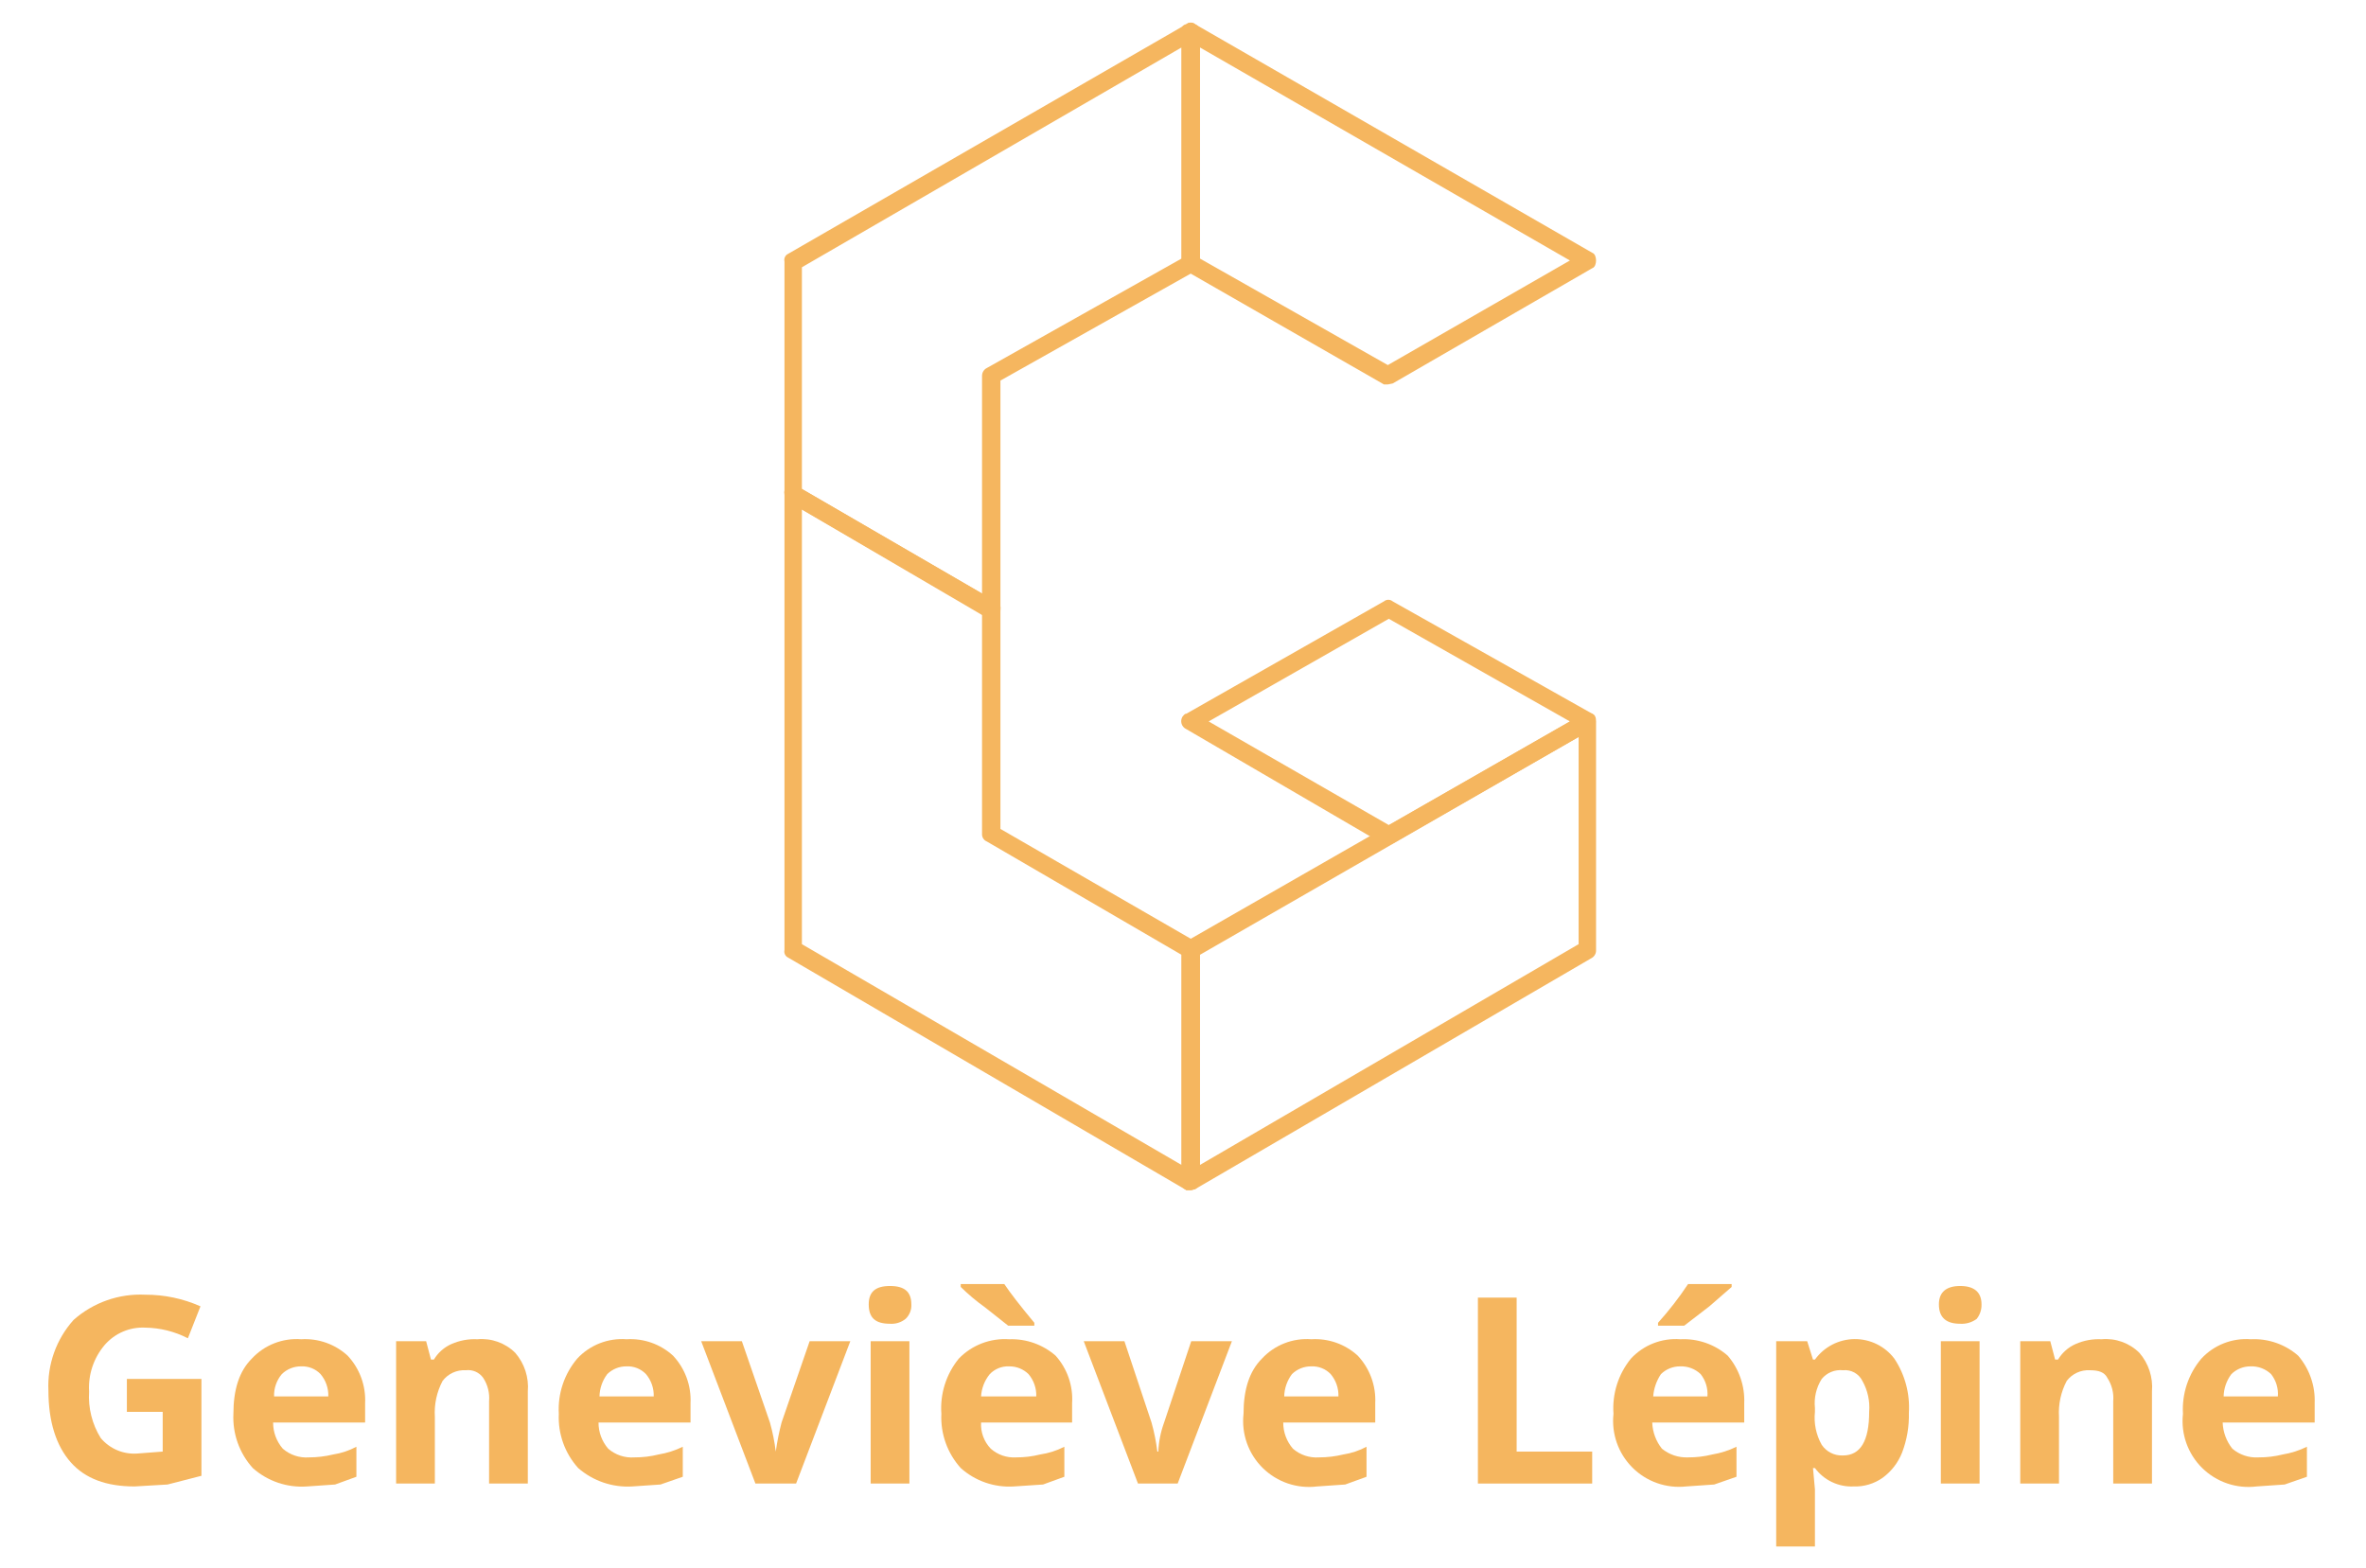
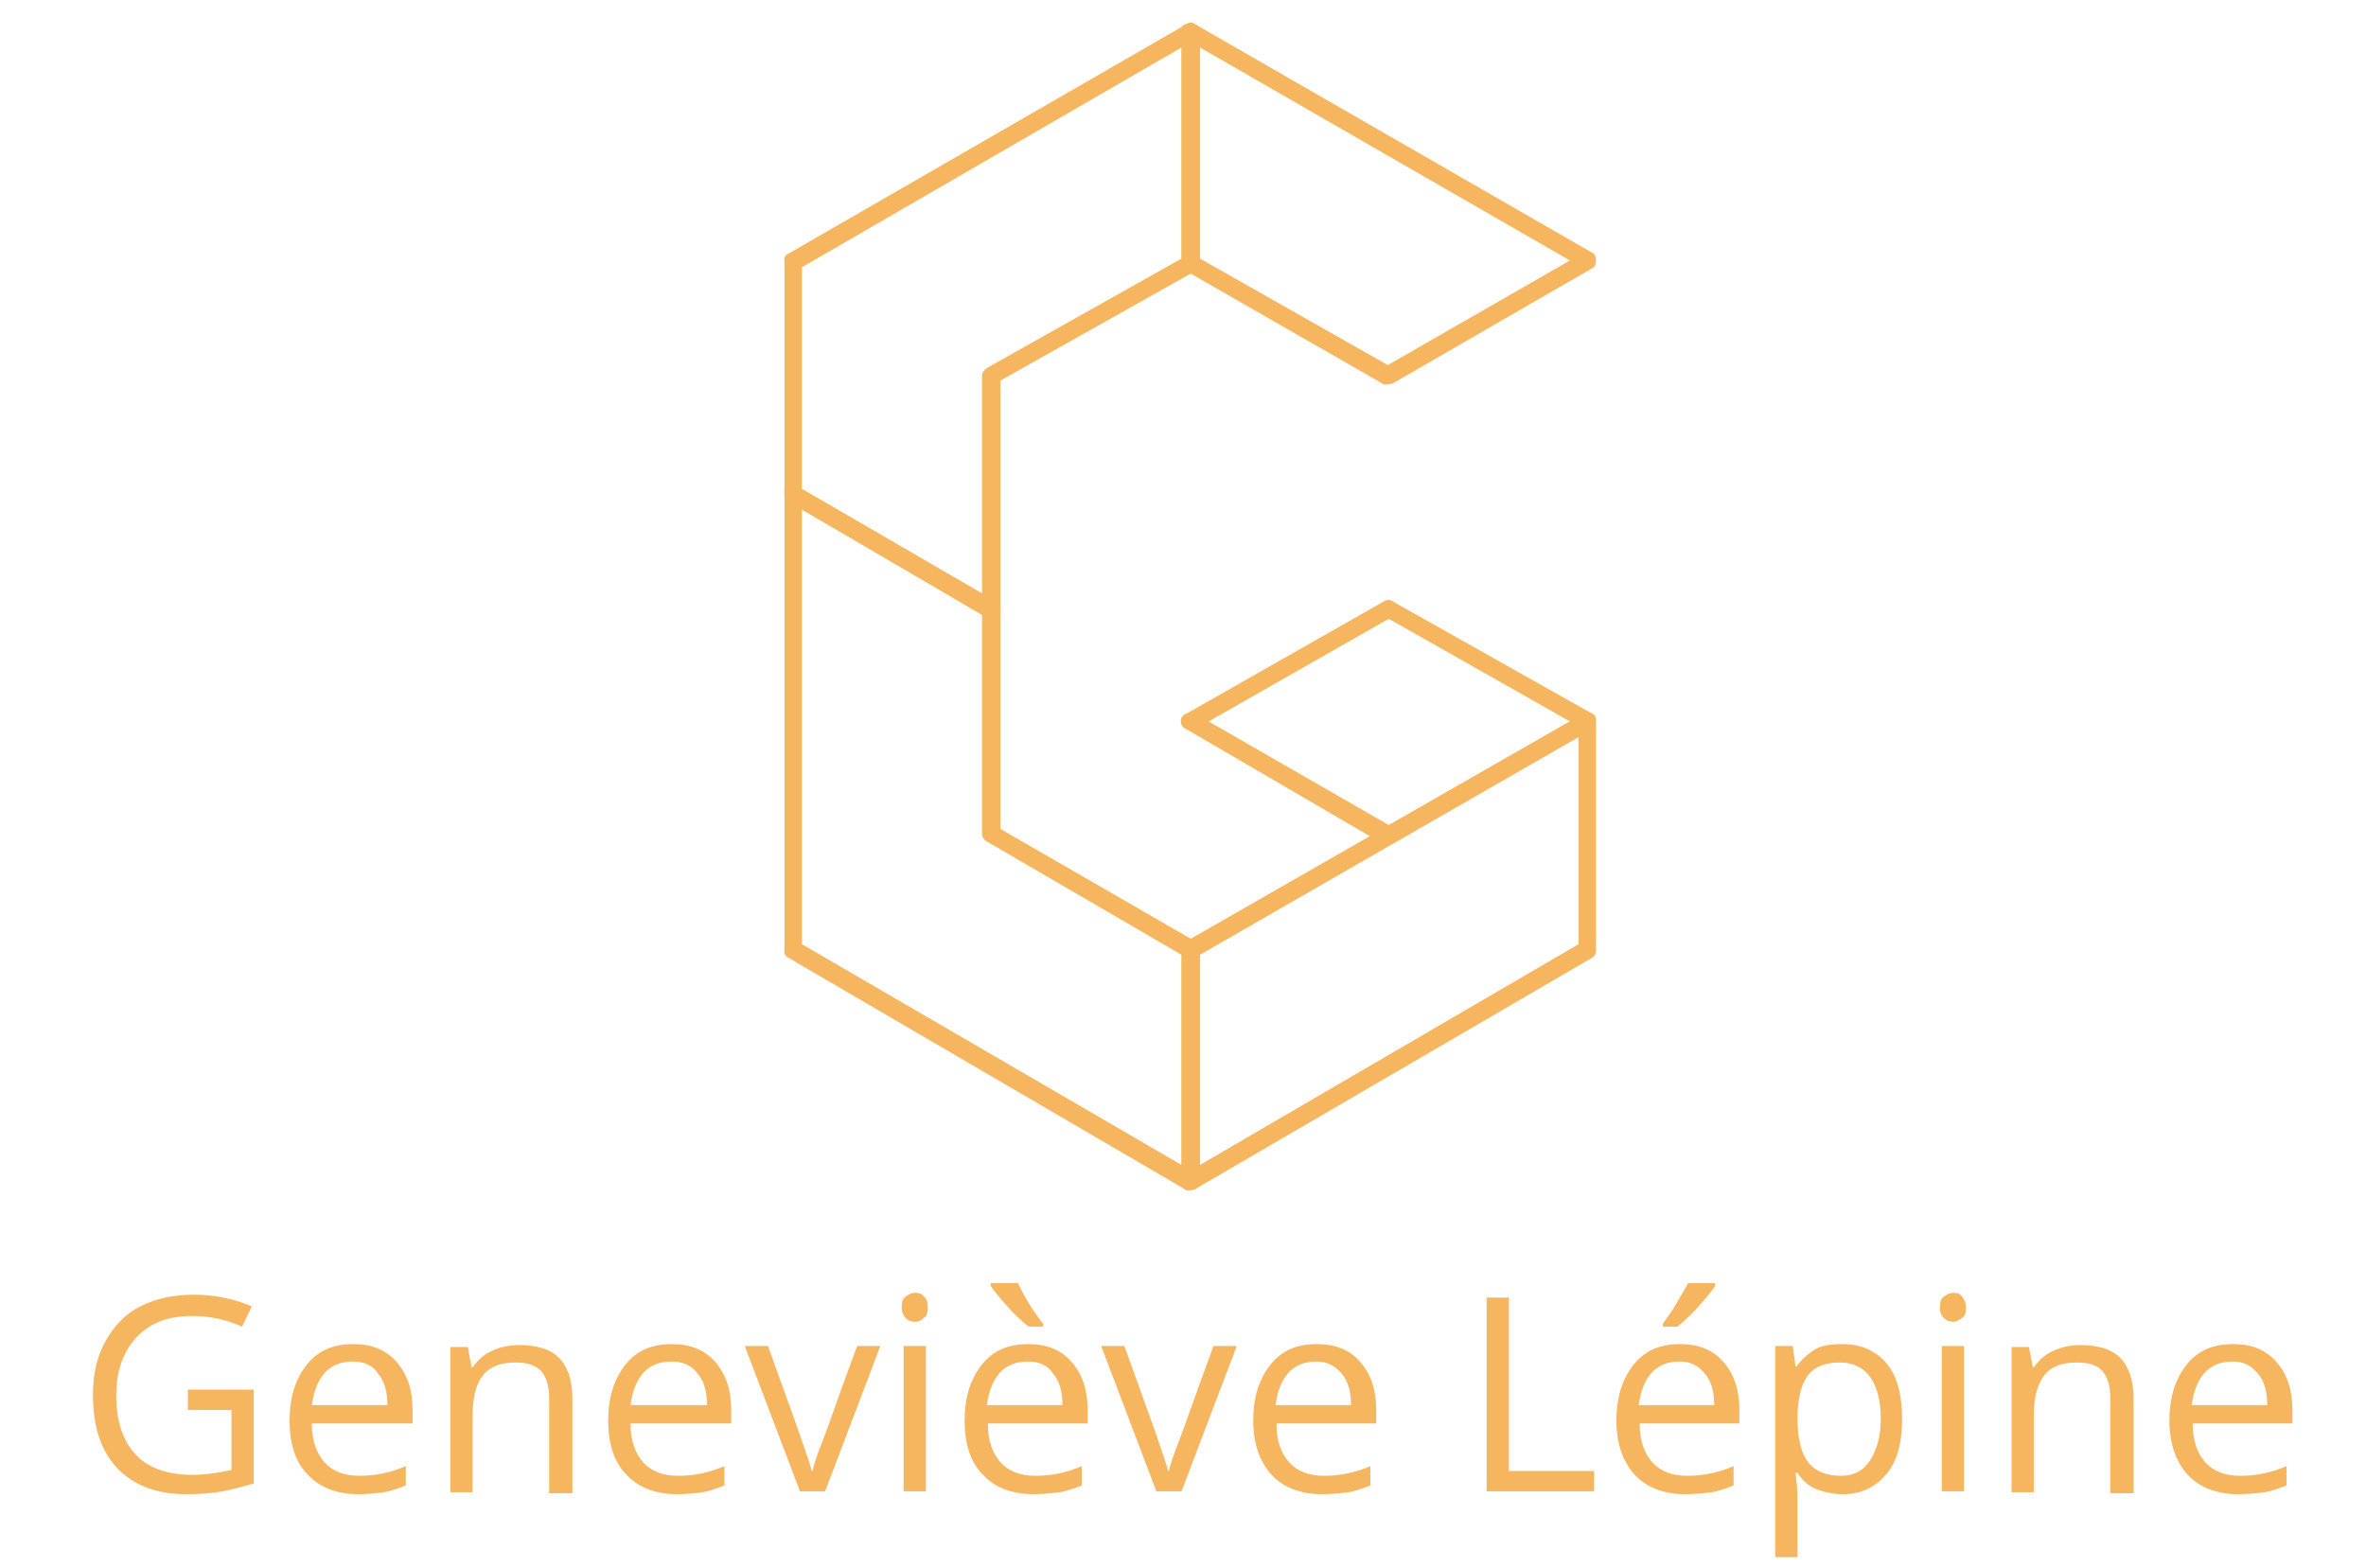
- <svg xmlns="http://www.w3.org/2000/svg" id="Layer_1" data-name="Layer 1" width="244.3" height="161.9" viewBox="0 0 244.3 161.9">
-   <path d="M143.3,39.7h-.4L122.5,28a1,1,0,0,1-.5-.8V3.3a.6.6,0,0,1,.5-.8.7.7,0,0,1,.9,0l41,23.6c.3.1.4.5.4.8s-.1.7-.4.8L143.8,39.6Zm-19.4-13,19.4,11,18.8-10.8-38.2-22Z" fill="#f5b65f" />
-   <path d="M102.4,63.8h-.5l-20.5-12c-.3-.1-.4-.4-.4-.8V27a.7.7,0,0,1,.4-.8L122.5,2.5a.7.7,0,0,1,.9,0,.8.8,0,0,1,.5.8V27.2a1,1,0,0,1-.5.8L103.3,39.3V62.9a.8.8,0,0,1-.5.8ZM82.8,50.5l18.6,10.8V38.8a.9.9,0,0,1,.5-.8L122,26.7V4.9L82.8,27.6Z" fill="#f5b65f" />
-   <path d="M123,122.9h-.5l-41.1-24a.7.7,0,0,1-.4-.8V51a.7.7,0,0,1,.4-.8,1.4,1.4,0,0,1,.9,0l20.5,11.9a.7.7,0,0,1,.5.8V85.6l20.1,11.6a1.1,1.1,0,0,1,.5.9V122a1,1,0,0,1-.5.8ZM82.8,97.5,122,120.3V98.6L101.9,86.9a.8.8,0,0,1-.5-.8V63.4L82.8,52.6Zm60.6-10.3h-.5L122.5,75.3a.9.9,0,0,1-.4-1.3c.1-.1.2-.3.4-.3l20.4-11.6a.7.7,0,0,1,.9,0l20.6,11.6a1.1,1.1,0,0,1,.2,1.4l-.2.2L143.8,87.1ZM124.8,74.5l18.6,10.7,18.7-10.7L143.4,63.9Z" fill="#f5b65f" />
-   <path d="M123,122.9h-.5c-.4-.2-.6-.5-.5-.8v-24a.8.8,0,0,1,.5-.9l41-23.5a1.4,1.4,0,0,1,.9,0c.3.1.4.4.4.8V98.1a.9.9,0,0,1-.4.8l-41,23.9Zm.9-24.3v21.7L163,97.5V76.1Z" fill="#f5b65f" />
-   <path d="M13.1,142.4h7.7v10l-3.5.9-3.4.2c-2.9,0-5.1-.8-6.6-2.5S5,146.8,5,143.6a10.2,10.2,0,0,1,2.6-7.3,10.4,10.4,0,0,1,7.4-2.6,13.9,13.9,0,0,1,5.7,1.2l-1.3,3.3a9.9,9.9,0,0,0-4.4-1.1,5.2,5.2,0,0,0-4.2,1.8,6.8,6.8,0,0,0-1.6,4.8,8.1,8.1,0,0,0,1.2,4.8,4.5,4.5,0,0,0,3.8,1.6l2.6-.2v-4.1H13.1Z" fill="#f5b65f" />
-   <path d="M31.7,153.5a7.6,7.6,0,0,1-5.6-1.9,7.8,7.8,0,0,1-2-5.6c0-2.5.6-4.4,1.9-5.7a6.3,6.3,0,0,1,5.1-2,6.5,6.5,0,0,1,4.8,1.7,6.7,6.7,0,0,1,1.8,4.9v2H28.2a4.1,4.1,0,0,0,1,2.7,3.7,3.7,0,0,0,2.7.9,10.7,10.7,0,0,0,2.5-.3,7.5,7.5,0,0,0,2.4-.8v3.1l-2.2.8Zm-.6-12.4a2.8,2.8,0,0,0-2,.8,3.4,3.4,0,0,0-.8,2.3h5.6a3.4,3.4,0,0,0-.8-2.3A2.6,2.6,0,0,0,31.1,141.1Z" fill="#f5b65f" />
-   <path d="M54.5,153.2h-4v-8.5a3.8,3.8,0,0,0-.6-2.4,1.9,1.9,0,0,0-1.8-.8,2.8,2.8,0,0,0-2.4,1.1,7,7,0,0,0-.8,3.7v6.9h-4V138.5H44l.5,1.9h.3a4,4,0,0,1,1.8-1.6,5.9,5.9,0,0,1,2.7-.5,4.9,4.9,0,0,1,3.9,1.4,5.4,5.4,0,0,1,1.3,4Z" fill="#f5b65f" />
-   <path d="M65.3,153.5a7.8,7.8,0,0,1-5.6-1.9,7.8,7.8,0,0,1-2-5.6,8.1,8.1,0,0,1,1.9-5.7,6.3,6.3,0,0,1,5.1-2,6.5,6.5,0,0,1,4.8,1.7,6.7,6.7,0,0,1,1.8,4.9v2H61.8a4.1,4.1,0,0,0,1,2.7,3.7,3.7,0,0,0,2.7.9,10.1,10.1,0,0,0,2.5-.3,9,9,0,0,0,2.5-.8v3.1l-2.3.8Zm-.6-12.4a2.8,2.8,0,0,0-2,.8,4,4,0,0,0-.8,2.3h5.6a3.4,3.4,0,0,0-.8-2.3A2.6,2.6,0,0,0,64.7,141.1Z" fill="#f5b65f" />
-   <path d="M78,153.2l-5.6-14.7h4.2l2.9,8.4a19.8,19.8,0,0,1,.6,3h0a26.2,26.2,0,0,1,.6-3l2.9-8.4h4.2l-5.6,14.7Z" fill="#f5b65f" />
-   <path d="M89.7,134.7c0-1.3.7-1.9,2.2-1.9s2.2.6,2.2,1.9a1.9,1.9,0,0,1-.6,1.5,2.3,2.3,0,0,1-1.6.5C90.4,136.7,89.7,136.1,89.7,134.7Zm4.2,18.5h-4V138.5h4Z" fill="#f5b65f" />
-   <path d="M104.7,153.5a7.5,7.5,0,0,1-5.5-1.9,7.8,7.8,0,0,1-2-5.6,8.1,8.1,0,0,1,1.8-5.7,6.6,6.6,0,0,1,5.2-2A6.9,6.9,0,0,1,109,140a6.7,6.7,0,0,1,1.7,4.9v2h-9.4a3.6,3.6,0,0,0,1,2.7,3.6,3.6,0,0,0,2.6.9,10.1,10.1,0,0,0,2.5-.3,8.1,8.1,0,0,0,2.5-.8v3.1l-2.2.8Zm-.6-16.6-2.4-1.9a20.8,20.8,0,0,1-2.5-2.1v-.3h4.5c.6.9,1.6,2.2,3.1,4v.3Zm.1,4.2a2.6,2.6,0,0,0-2,.8,4,4,0,0,0-.9,2.3H107a3.4,3.4,0,0,0-.8-2.3A2.8,2.8,0,0,0,104.2,141.1Z" fill="#f5b65f" />
-   <path d="M117.5,153.2l-5.6-14.7h4.2l2.8,8.4a19.8,19.8,0,0,1,.6,3h.1a9.9,9.9,0,0,1,.6-3l2.8-8.4h4.2l-5.6,14.7Z" fill="#f5b65f" />
-   <path d="M136,153.5a6.8,6.8,0,0,1-7.6-7.5c0-2.5.6-4.4,1.9-5.7a6.3,6.3,0,0,1,5.1-2,6.5,6.5,0,0,1,4.8,1.7,6.7,6.7,0,0,1,1.8,4.9v2h-9.5a4.1,4.1,0,0,0,1,2.7,3.7,3.7,0,0,0,2.7.9,10.7,10.7,0,0,0,2.5-.3,7.5,7.5,0,0,0,2.4-.8v3.1l-2.2.8Zm-.6-12.4a2.8,2.8,0,0,0-2,.8,4,4,0,0,0-.8,2.3h5.6a3.4,3.4,0,0,0-.8-2.3A2.6,2.6,0,0,0,135.4,141.1Z" fill="#f5b65f" />
-   <path d="M152.6,153.2V134h4v15.9h7.8v3.3Z" fill="#f5b65f" />
-   <path d="M174.1,153.5a6.8,6.8,0,0,1-7.5-7.5,8.1,8.1,0,0,1,1.8-5.7,6.3,6.3,0,0,1,5.1-2,6.9,6.9,0,0,1,4.9,1.7,7.1,7.1,0,0,1,1.7,4.9v2h-9.5a4.6,4.6,0,0,0,1,2.7,4,4,0,0,0,2.7.9,10.1,10.1,0,0,0,2.5-.3,9,9,0,0,0,2.5-.8v3.1l-2.3.8Zm-.6-12.4a2.8,2.8,0,0,0-2,.8,4.8,4.8,0,0,0-.8,2.3h5.6a3.3,3.3,0,0,0-.7-2.3A2.9,2.9,0,0,0,173.5,141.1Zm-2.3-4.2v-.3a34.4,34.4,0,0,0,3.1-4h4.5v.3l-2.3,2-2.6,2Z" fill="#f5b65f" />
-   <path d="M191.4,153.5a4.7,4.7,0,0,1-4-1.9h-.2c.1,1.3.2,2,.2,2.2v5.9h-4V138.5h3.2l.6,1.9h.2a5.1,5.1,0,0,1,8.2-.1,9.1,9.1,0,0,1,1.5,5.6,10.7,10.7,0,0,1-.7,4.1,5.9,5.9,0,0,1-2,2.6A4.9,4.9,0,0,1,191.4,153.5Zm-1.1-12a2.5,2.5,0,0,0-2.2.9,4.7,4.7,0,0,0-.7,3v.4a5.7,5.7,0,0,0,.7,3.4,2.5,2.5,0,0,0,2.2,1.1q2.7,0,2.7-4.5a5.6,5.6,0,0,0-.7-3.2A2,2,0,0,0,190.3,141.5Z" fill="#f5b65f" />
-   <path d="M200.2,134.7c0-1.3.8-1.9,2.2-1.9s2.2.6,2.2,1.9a2.3,2.3,0,0,1-.5,1.5,2.6,2.6,0,0,1-1.7.5C201,136.7,200.2,136.1,200.2,134.7Zm4.2,18.5h-4V138.5h4Z" fill="#f5b65f" />
-   <path d="M222.2,153.2h-4v-8.5a3.8,3.8,0,0,0-.6-2.4c-.3-.6-.9-.8-1.8-.8a2.8,2.8,0,0,0-2.4,1.1,7,7,0,0,0-.8,3.7v6.9h-4V138.5h3.1l.5,1.9h.3a4,4,0,0,1,1.8-1.6,5.9,5.9,0,0,1,2.7-.5,4.9,4.9,0,0,1,3.9,1.4,5.4,5.4,0,0,1,1.3,4Z" fill="#f5b65f" />
-   <path d="M233,153.5a6.8,6.8,0,0,1-7.6-7.5,8.1,8.1,0,0,1,1.9-5.7,6.3,6.3,0,0,1,5.1-2,6.9,6.9,0,0,1,4.9,1.7,7.1,7.1,0,0,1,1.7,4.9v2h-9.5a4.6,4.6,0,0,0,1,2.7,3.8,3.8,0,0,0,2.7.9,10.1,10.1,0,0,0,2.5-.3,9,9,0,0,0,2.5-.8v3.1l-2.3.8Zm-.6-12.4a2.8,2.8,0,0,0-2,.8,4,4,0,0,0-.8,2.3h5.6a3.3,3.3,0,0,0-.7-2.3A2.9,2.9,0,0,0,232.4,141.1Z" fill="#f5b65f" />
+ <svg xmlns="http://www.w3.org/2000/svg" id="Layer_1" viewBox="0 0 244.3 161.9" width="244.3" height="161.9">
+   <style>.st0{fill:#f5b65f}</style>
+   <path d="M143.3 39.7h-.4L122.5 28c-.3-.2-.5-.5-.5-.8V3.3c-.1-.3 0-.7.4-.8h.1c.3-.2.6-.2.9 0l41 23.6c.3.1.4.5.4.8s-.1.7-.4.8l-20.6 11.9-.5.1zm-19.4-13l19.4 11 18.8-10.8-38.2-22v21.8z" class="st0" />
+   <path d="M102.4 63.8h-.5l-20.5-12c-.3-.1-.4-.4-.4-.8V27c-.1-.3.1-.7.4-.8l41.1-23.7c.3-.2.6-.2.9 0 .3.1.5.5.5.8v23.9c0 .3-.2.6-.5.8l-20.1 11.3v23.6c0 .3-.2.7-.5.8l-.4.1zM82.8 50.5l18.6 10.8V38.8c0-.3.2-.6.5-.8L122 26.7V4.9L82.8 27.6v22.9z" class="st0" />
+   <path d="M123 122.9h-.5l-41.1-24c-.3-.1-.5-.5-.4-.8V51c-.1-.3.1-.7.4-.8.3-.1.6-.1.9 0l20.5 11.9c.3.1.6.4.5.8v22.7l20.1 11.6c.3.2.5.5.5.9V122c0 .3-.2.6-.5.8l-.4.1zM82.8 97.5l39.2 22.8V98.6l-20.1-11.7c-.3-.1-.5-.5-.5-.8V63.4L82.8 52.6v44.9zm60.6-10.3h-.5l-20.4-11.9c-.5-.2-.7-.7-.5-1.2 0 0 0-.1.1-.1.1-.1.2-.3.4-.3l20.4-11.6c.3-.2.6-.2.9 0l20.6 11.6c.4.4.5.9.2 1.4l-.2.2-20.6 11.8-.4.1zm-18.6-12.7l18.6 10.7 18.7-10.7-18.7-10.6-18.6 10.6z" class="st0" />
+   <path d="M123 122.9h-.5c-.4-.2-.6-.5-.5-.8v-24c-.1-.4.1-.8.5-.9l41-23.5c.3-.1.6-.1.9 0 .3.1.4.4.4.8v23.6c0 .3-.1.6-.4.8l-41 23.9-.4.1zm.9-24.3v21.7L163 97.5V76.1l-39.1 22.5zM19.4 143.5h6.8v9.7c-1.1.3-2.1.6-3.2.8s-2.4.3-3.8.3c-3 0-5.4-.9-7.1-2.7-1.7-1.8-2.5-4.3-2.5-7.6 0-2.1.4-3.9 1.3-5.5s2-2.8 3.6-3.6c1.6-.8 3.4-1.2 5.5-1.2s4.1.4 6 1.2l-1 2.1c-1.8-.8-3.5-1.1-5.2-1.1-2.4 0-4.3.7-5.7 2.2s-2.1 3.5-2.1 6c0 2.7.7 4.7 2 6.1 1.3 1.4 3.3 2.1 5.8 2.1 1.4 0 2.7-.2 4.1-.5v-6.2h-4.5v-2.1zM37 154.3c-2.2 0-4-.7-5.2-2-1.3-1.3-1.9-3.2-1.9-5.6 0-2.4.6-4.3 1.8-5.8s2.8-2.1 4.8-2.1c1.9 0 3.4.6 4.5 1.9s1.6 2.9 1.6 4.9v1.4H32.2c0 1.8.5 3.1 1.3 4 .8.9 2 1.4 3.6 1.4s3.2-.3 4.8-1v2c-.8.3-1.6.6-2.3.7-.7.1-1.6.2-2.6.2zm-.6-13.7c-1.2 0-2.2.4-2.9 1.2-.7.8-1.1 1.9-1.3 3.3H40c0-1.4-.3-2.5-1-3.3-.5-.8-1.4-1.2-2.6-1.2zM56.7 154v-9.7c0-1.2-.3-2.1-.8-2.7-.6-.6-1.4-.9-2.6-.9-1.6 0-2.7.4-3.4 1.3-.7.8-1.1 2.2-1.1 4.2v7.9h-2.3v-15h1.8l.4 2.1h.1c.5-.7 1.1-1.3 2-1.7.8-.4 1.8-.6 2.8-.6 1.8 0 3.2.4 4.1 1.3.9.9 1.4 2.3 1.4 4.2v9.8h-2.4zm13.2.3c-2.2 0-4-.7-5.2-2-1.3-1.3-1.9-3.2-1.9-5.6 0-2.4.6-4.3 1.8-5.8s2.8-2.1 4.8-2.1c1.9 0 3.4.6 4.5 1.9s1.6 2.9 1.6 4.9v1.4H65.1c0 1.8.5 3.1 1.3 4 .8.9 2 1.4 3.6 1.4s3.2-.3 4.8-1v2c-.8.3-1.6.6-2.3.7-.7.1-1.6.2-2.6.2zm-.6-13.7c-1.2 0-2.2.4-2.9 1.2-.7.8-1.1 1.9-1.3 3.3H73c0-1.4-.3-2.5-1-3.3-.6-.8-1.5-1.2-2.7-1.2zM82.6 154l-5.7-15h2.4l3.2 8.9c.7 2.1 1.2 3.4 1.3 4h.1c.1-.5.4-1.5 1-3s1.7-4.8 3.6-9.9h2.4l-5.7 15h-2.6zm10.5-19c0-.5.1-.9.4-1.1.3-.2.6-.4 1-.4s.7.1.9.4c.3.2.4.6.4 1.1s-.1.9-.4 1.1c-.3.3-.6.4-.9.4-.4 0-.7-.1-1-.4-.2-.2-.4-.6-.4-1.1zm2.5 19h-2.3v-15h2.3v15zm11.1.3c-2.2 0-4-.7-5.2-2-1.3-1.3-1.9-3.2-1.9-5.6 0-2.4.6-4.3 1.8-5.8s2.8-2.1 4.8-2.1c1.9 0 3.4.6 4.5 1.9s1.6 2.9 1.6 4.9v1.4H102c0 1.8.5 3.1 1.3 4 .8.9 2 1.4 3.6 1.4s3.2-.3 4.8-1v2c-.8.3-1.6.6-2.3.7-.8.1-1.7.2-2.7.2zm-.6-13.7c-1.2 0-2.2.4-2.9 1.2-.7.8-1.1 1.9-1.3 3.3h7.8c0-1.4-.3-2.5-1-3.3-.5-.8-1.4-1.2-2.6-1.2zm1.6-3.6h-1.5c-.6-.5-1.3-1.1-2.1-2-.8-.9-1.4-1.6-1.8-2.2v-.3h2.8c.3.6.7 1.4 1.2 2.2s1 1.5 1.4 2v.3zm11.7 17l-5.7-15h2.4l3.2 8.9c.7 2.1 1.2 3.4 1.3 4h.1c.1-.5.4-1.5 1-3s1.7-4.8 3.6-9.9h2.4l-5.7 15h-2.6zm17.1.3c-2.2 0-4-.7-5.2-2s-1.9-3.2-1.9-5.6c0-2.4.6-4.3 1.8-5.8s2.8-2.1 4.8-2.1c1.9 0 3.4.6 4.5 1.9s1.6 2.9 1.6 4.9v1.4h-10.3c0 1.8.5 3.1 1.3 4s2 1.4 3.6 1.4 3.2-.3 4.8-1v2c-.8.3-1.6.6-2.3.7s-1.7.2-2.7.2zm-.6-13.7c-1.2 0-2.2.4-2.9 1.2s-1.1 1.9-1.3 3.3h7.8c0-1.4-.3-2.5-1-3.3s-1.5-1.2-2.6-1.2zm17.6 13.4v-20h2.3v17.9h8.8v2.1h-11.1zm20.5.3c-2.2 0-4-.7-5.2-2s-1.9-3.2-1.9-5.6c0-2.4.6-4.3 1.8-5.8s2.8-2.1 4.8-2.1c1.9 0 3.4.6 4.5 1.9s1.6 2.9 1.6 4.9v1.4h-10.3c0 1.8.5 3.1 1.3 4s2 1.4 3.6 1.4 3.2-.3 4.8-1v2c-.8.3-1.6.6-2.3.7s-1.7.2-2.7.2zm-.6-13.7c-1.2 0-2.2.4-2.9 1.2s-1.1 1.9-1.3 3.3h7.8c0-1.4-.3-2.5-1-3.3s-1.4-1.2-2.6-1.2zm-1.7-3.9c.4-.6.9-1.2 1.4-2.1s.9-1.5 1.2-2.1h2.8v.3c-.4.6-1 1.3-1.8 2.2s-1.5 1.5-2.1 2h-1.5v-.3zm18.6 17.6c-1 0-1.9-.2-2.7-.5s-1.5-.9-2-1.7h-.2c.1.9.2 1.7.2 2.5v6.2h-2.3V139h1.8l.3 2.1h.1c.6-.8 1.3-1.4 2-1.8s1.7-.5 2.7-.5c2 0 3.5.7 4.6 2s1.6 3.3 1.6 5.7c0 2.5-.5 4.4-1.6 5.7s-2.5 2.1-4.5 2.1zm-.3-13.6c-1.5 0-2.6.4-3.3 1.3s-1 2.2-1.1 4v.5c0 2.1.4 3.6 1.1 4.5s1.8 1.4 3.4 1.4c1.3 0 2.3-.5 3-1.6s1.1-2.5 1.1-4.3c0-1.9-.4-3.3-1.1-4.3s-1.8-1.5-3.1-1.5zm10.3-5.7c0-.5.1-.9.4-1.1s.6-.4 1-.4.7.1.9.4.4.6.4 1.1-.1.9-.4 1.1-.6.4-.9.4c-.4 0-.7-.1-1-.4s-.4-.6-.4-1.1zm2.5 19h-2.3v-15h2.3v15zm15.1 0v-9.7c0-1.2-.3-2.1-.8-2.7s-1.4-.9-2.6-.9c-1.6 0-2.7.4-3.4 1.3s-1.1 2.2-1.1 4.2v7.9h-2.3v-15h1.8l.4 2.1h.1c.5-.7 1.1-1.3 2-1.7s1.8-.6 2.8-.6c1.8 0 3.2.4 4.1 1.3s1.4 2.3 1.4 4.2v9.8h-2.4zm13.2.3c-2.2 0-4-.7-5.2-2s-1.9-3.2-1.9-5.6c0-2.4.6-4.3 1.8-5.8s2.8-2.1 4.8-2.1c1.9 0 3.4.6 4.5 1.9s1.6 2.9 1.6 4.9v1.4h-10.3c0 1.8.5 3.1 1.3 4s2 1.4 3.6 1.4 3.2-.3 4.8-1v2c-.8.3-1.6.6-2.3.7s-1.7.2-2.7.2zm-.6-13.7c-1.2 0-2.2.4-2.9 1.2s-1.1 1.9-1.3 3.3h7.8c0-1.4-.3-2.5-1-3.3s-1.4-1.2-2.6-1.2z" class="st0" />
</svg>
